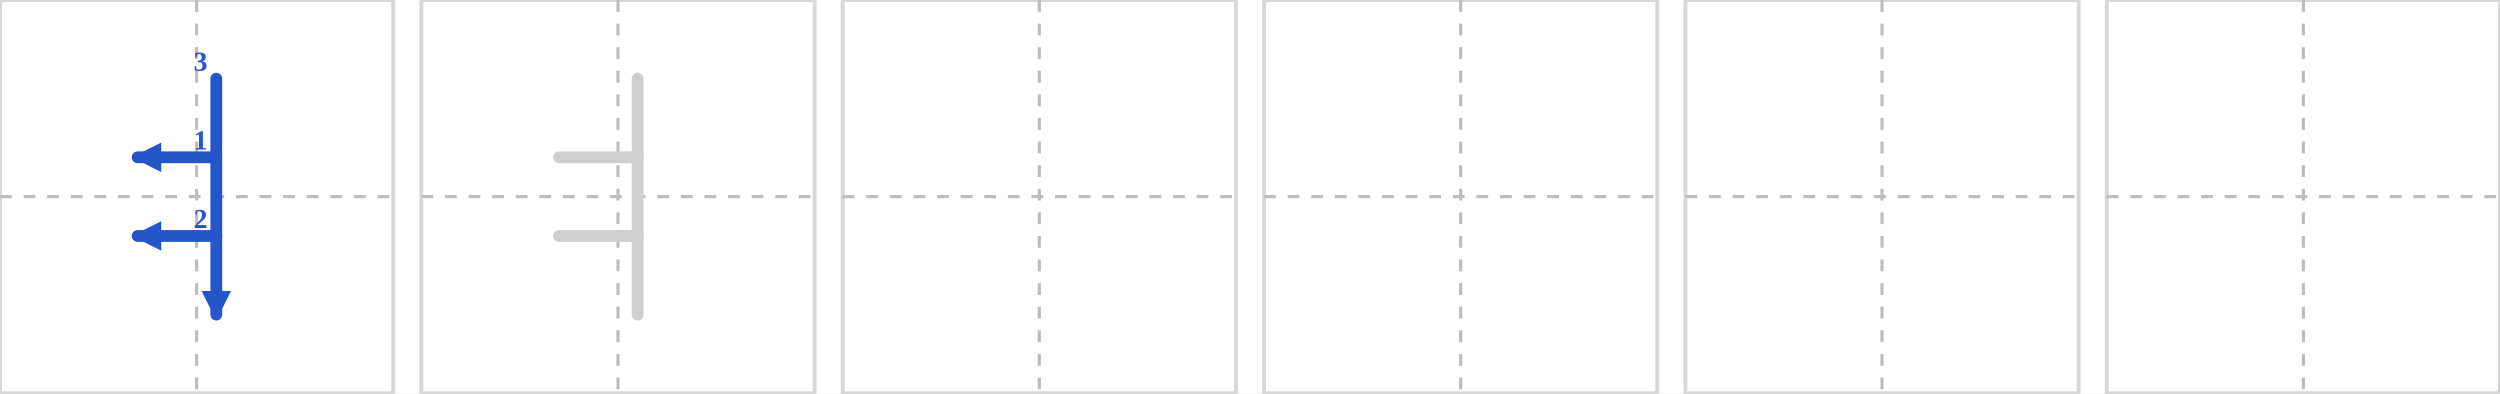
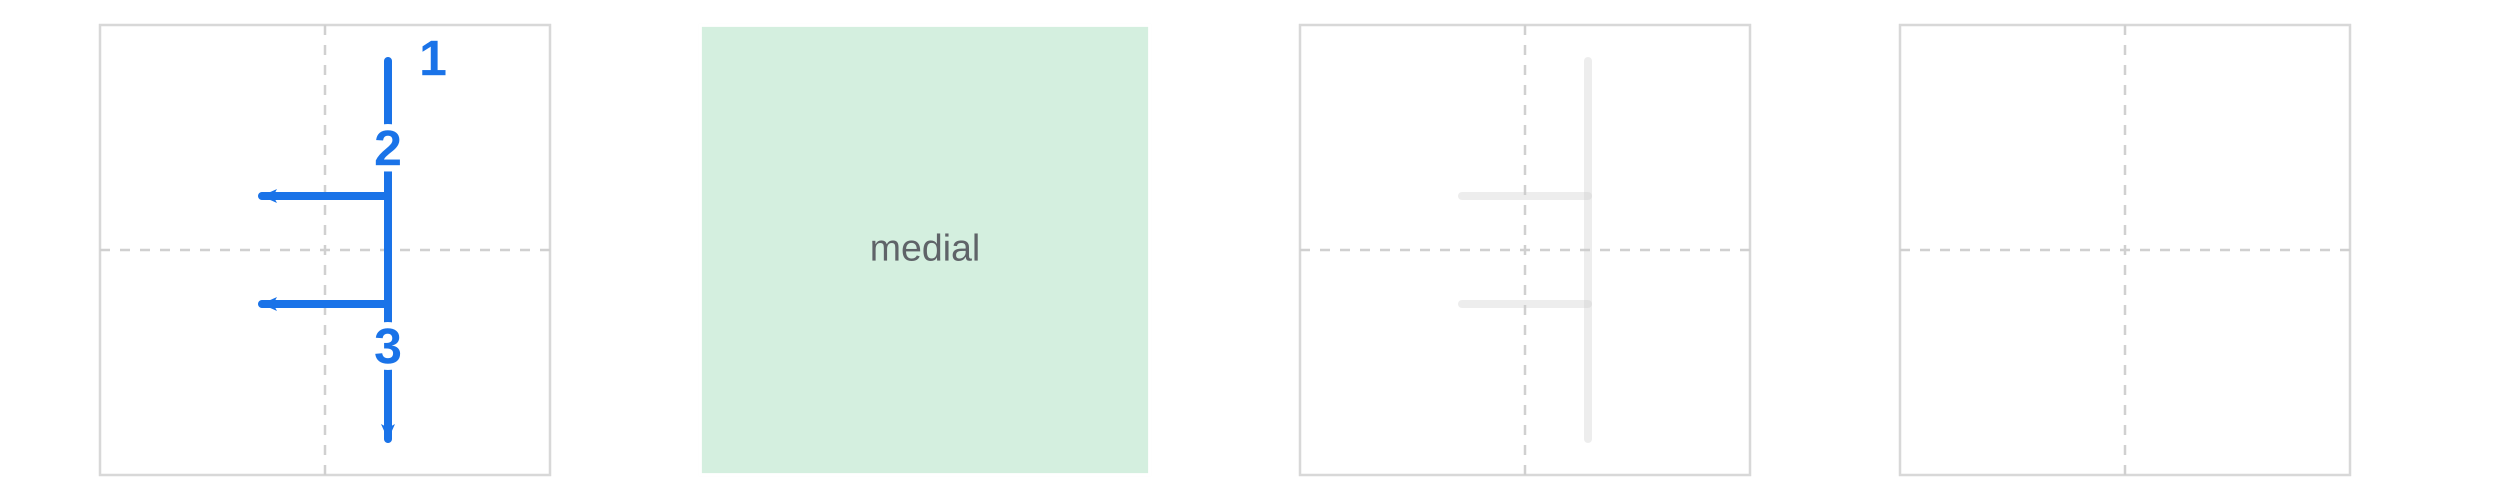
- <svg xmlns="http://www.w3.org/2000/svg" width="890" height="140" viewBox="0 0 890 140">
-   <rect x="0" y="0" width="890" height="140" fill="#ffffff" />
+ <svg xmlns="http://www.w3.org/2000/svg" width="1000" height="200" viewBox="0 0 1000 200">
+   <rect x="0" y="0" width="1000" height="200" fill="#ffffff" />
  <defs>
-     <marker id="arrow-I" viewBox="0 0 10 10" refX="8" refY="5" markerWidth="2.5" markerHeight="2.5" orient="auto-start-reverse">
-       <path d="M0,0 L10,5 L0,10 z" fill="#c0392b" />
+     <marker id="arrow-init" viewBox="0 0 7 7" refX="6" refY="3.5" markerWidth="7" markerHeight="7" markerUnits="userSpaceOnUse" orient="auto">
+       <path d="M0,0.7 L6.3,3.5 L0,6.3 L1.5,3.5 z" fill="#D93025" />
    </marker>
-     <marker id="arrow-M" viewBox="0 0 10 10" refX="8" refY="5" markerWidth="2.5" markerHeight="2.5" orient="auto-start-reverse">
-       <path d="M0,0 L10,5 L0,10 z" fill="#2456c9" />
+     <marker id="arrow-med" viewBox="0 0 7 7" refX="6" refY="3.5" markerWidth="7" markerHeight="7" markerUnits="userSpaceOnUse" orient="auto">
+       <path d="M0,0.7 L6.3,3.5 L0,6.3 L1.5,3.5 z" fill="#1A73E8" />
    </marker>
-     <marker id="arrow-F" viewBox="0 0 10 10" refX="8" refY="5" markerWidth="2.5" markerHeight="2.5" orient="auto-start-reverse">
-       <path d="M0,0 L10,5 L0,10 z" fill="#1a8f5e" />
+     <marker id="arrow-fin" viewBox="0 0 7 7" refX="6" refY="3.5" markerWidth="7" markerHeight="7" markerUnits="userSpaceOnUse" orient="auto">
+       <path d="M0,0.7 L6.3,3.5 L0,6.3 L1.5,3.5 z" fill="#1E8E3E" />
    </marker>
  </defs>
-   <g transform="translate(0,0) scale(1.4)">
-     <g>
-       <rect x="0" y="0" width="100" height="100" fill="#ffffff" stroke="#d8d8d8" stroke-width="1" />
-       <line x1="50.0" y1="0" x2="50.0" y2="100" stroke="#bdbdbd" stroke-width="0.8" stroke-dasharray="3,3" />
-       <line x1="0" y1="50.0" x2="100" y2="50.0" stroke="#bdbdbd" stroke-width="0.8" stroke-dasharray="3,3" />
-       <path d="M 55.00 40.00 L 35.00 40.00" fill="none" stroke="#2456c9" stroke-width="3" stroke-linecap="round" marker-end="url(#arrow-M)" />
-       <text x="51.00" y="38.00" font-size="7" font-weight="700" text-anchor="middle" fill="#2456c9">1</text>
-       <path d="M 55.00 60.00 L 35.00 60.00" fill="none" stroke="#2456c9" stroke-width="3" stroke-linecap="round" marker-end="url(#arrow-M)" />
-       <text x="51.00" y="58.00" font-size="7" font-weight="700" text-anchor="middle" fill="#2456c9">2</text>
-       <path d="M 55.00 20.00 L 55.00 80.00" fill="none" stroke="#2456c9" stroke-width="3" stroke-linecap="round" marker-end="url(#arrow-M)" />
-       <text x="51.00" y="18.00" font-size="7" font-weight="700" text-anchor="middle" fill="#2456c9">3</text>
-     </g>
-   </g>
-   <g transform="translate(150,0) scale(1.4)">
-     <rect x="0" y="0" width="100" height="100" fill="#ffffff" stroke="#d8d8d8" stroke-width="1" />
-     <line x1="50" y1="0" x2="50" y2="100" stroke="#bdbdbd" stroke-width="0.8" stroke-dasharray="3,3" />
-     <line x1="0" y1="50" x2="100" y2="50" stroke="#bdbdbd" stroke-width="0.8" stroke-dasharray="3,3" />
-     <path d="M 55.00 40.00 L 35.00 40.00" fill="none" stroke="#cfcfcf" stroke-width="3" stroke-linecap="round" />
-     <path d="M 55.00 60.00 L 35.00 60.00" fill="none" stroke="#cfcfcf" stroke-width="3" stroke-linecap="round" />
-     <path d="M 55.00 20.00 L 55.00 80.00" fill="none" stroke="#cfcfcf" stroke-width="3" stroke-linecap="round" />
-   </g>
-   <g transform="translate(300,0) scale(1.4)">
-     <rect x="0" y="0" width="100" height="100" fill="#ffffff" stroke="#d8d8d8" stroke-width="1" />
-     <line x1="50" y1="0" x2="50" y2="100" stroke="#bdbdbd" stroke-width="0.8" stroke-dasharray="3,3" />
-     <line x1="0" y1="50" x2="100" y2="50" stroke="#bdbdbd" stroke-width="0.8" stroke-dasharray="3,3" />
-   </g>
-   <g transform="translate(450,0) scale(1.4)">
-     <rect x="0" y="0" width="100" height="100" fill="#ffffff" stroke="#d8d8d8" stroke-width="1" />
-     <line x1="50" y1="0" x2="50" y2="100" stroke="#bdbdbd" stroke-width="0.8" stroke-dasharray="3,3" />
-     <line x1="0" y1="50" x2="100" y2="50" stroke="#bdbdbd" stroke-width="0.8" stroke-dasharray="3,3" />
-   </g>
-   <g transform="translate(600,0) scale(1.4)">
-     <rect x="0" y="0" width="100" height="100" fill="#ffffff" stroke="#d8d8d8" stroke-width="1" />
-     <line x1="50" y1="0" x2="50" y2="100" stroke="#bdbdbd" stroke-width="0.8" stroke-dasharray="3,3" />
-     <line x1="0" y1="50" x2="100" y2="50" stroke="#bdbdbd" stroke-width="0.8" stroke-dasharray="3,3" />
-   </g>
-   <g transform="translate(750,0) scale(1.4)">
-     <rect x="0" y="0" width="100" height="100" fill="#ffffff" stroke="#d8d8d8" stroke-width="1" />
-     <line x1="50" y1="0" x2="50" y2="100" stroke="#bdbdbd" stroke-width="0.8" stroke-dasharray="3,3" />
-     <line x1="0" y1="50" x2="100" y2="50" stroke="#bdbdbd" stroke-width="0.8" stroke-dasharray="3,3" />
-   </g>
+   <rect x="40" y="10" width="180" height="180" fill="#ffffff" stroke="#d8d8d8" stroke-width="1" />
+   <line x1="130.0" y1="10" x2="130.0" y2="190" stroke="#d0d0d0" stroke-width="1" stroke-dasharray="4,4" />
+   <line x1="40" y1="100.0" x2="220" y2="100.0" stroke="#d0d0d0" stroke-width="1" stroke-dasharray="4,4" />
+   <path d="M 155.20 24.40 L 155.20 175.60" fill="none" stroke="#1A73E8" stroke-width="3.2" stroke-linecap="round" stroke-linejoin="round" opacity="1.0" marker-end="url(#arrow-med)" />
+   <text x="173.20" y="24.40" font-family="Arial, sans-serif" font-size="20" font-weight="700" text-anchor="middle" dominant-baseline="middle" paint-order="stroke fill" stroke="#FFFFFF" stroke-width="5" fill="#1A73E8">1</text>
+   <path d="M 155.20 78.40 L 104.80 78.40" fill="none" stroke="#1A73E8" stroke-width="3.2" stroke-linecap="round" stroke-linejoin="round" opacity="1.0" marker-end="url(#arrow-med)" />
+   <text x="155.20" y="60.40" font-family="Arial, sans-serif" font-size="20" font-weight="700" text-anchor="middle" dominant-baseline="middle" paint-order="stroke fill" stroke="#FFFFFF" stroke-width="5" fill="#1A73E8">2</text>
+   <path d="M 155.20 121.60 L 104.80 121.60" fill="none" stroke="#1A73E8" stroke-width="3.2" stroke-linecap="round" stroke-linejoin="round" opacity="1.0" marker-end="url(#arrow-med)" />
+   <text x="155.20" y="139.60" font-family="Arial, sans-serif" font-size="20" font-weight="700" text-anchor="middle" dominant-baseline="middle" paint-order="stroke fill" stroke="#FFFFFF" stroke-width="5" fill="#1A73E8">3</text>
+   <rect x="280" y="10" width="180" height="180" fill="#ffffff" stroke="#d8d8d8" stroke-width="1" />
+   <rect x="280.00" y="10.00" width="180.00" height="180.00" fill="#D4EFDF" stroke="#ffffff" stroke-width="1.5" />
+   <text x="370.00" y="100.00" font-family="Arial, sans-serif" font-size="15" text-anchor="middle" dominant-baseline="middle" fill="#5f6368">medial</text>
+   <rect x="520" y="10" width="180" height="180" fill="#ffffff" stroke="#d8d8d8" stroke-width="1" />
+   <line x1="610.0" y1="10" x2="610.0" y2="190" stroke="#d0d0d0" stroke-width="1" stroke-dasharray="4,4" />
+   <line x1="520" y1="100.0" x2="700" y2="100.0" stroke="#d0d0d0" stroke-width="1" stroke-dasharray="4,4" />
+   <path d="M 635.20 24.40 L 635.20 175.60" fill="none" stroke="#CCCCCC" stroke-width="3.2" stroke-linecap="round" stroke-linejoin="round" opacity="0.35" />
+   <path d="M 635.20 78.40 L 584.80 78.40" fill="none" stroke="#CCCCCC" stroke-width="3.2" stroke-linecap="round" stroke-linejoin="round" opacity="0.35" />
+   <path d="M 635.20 121.60 L 584.80 121.60" fill="none" stroke="#CCCCCC" stroke-width="3.2" stroke-linecap="round" stroke-linejoin="round" opacity="0.35" />
+   <rect x="760" y="10" width="180" height="180" fill="#ffffff" stroke="#d8d8d8" stroke-width="1" />
+   <line x1="850.0" y1="10" x2="850.0" y2="190" stroke="#d0d0d0" stroke-width="1" stroke-dasharray="4,4" />
+   <line x1="760" y1="100.0" x2="940" y2="100.0" stroke="#d0d0d0" stroke-width="1" stroke-dasharray="4,4" />
</svg>
